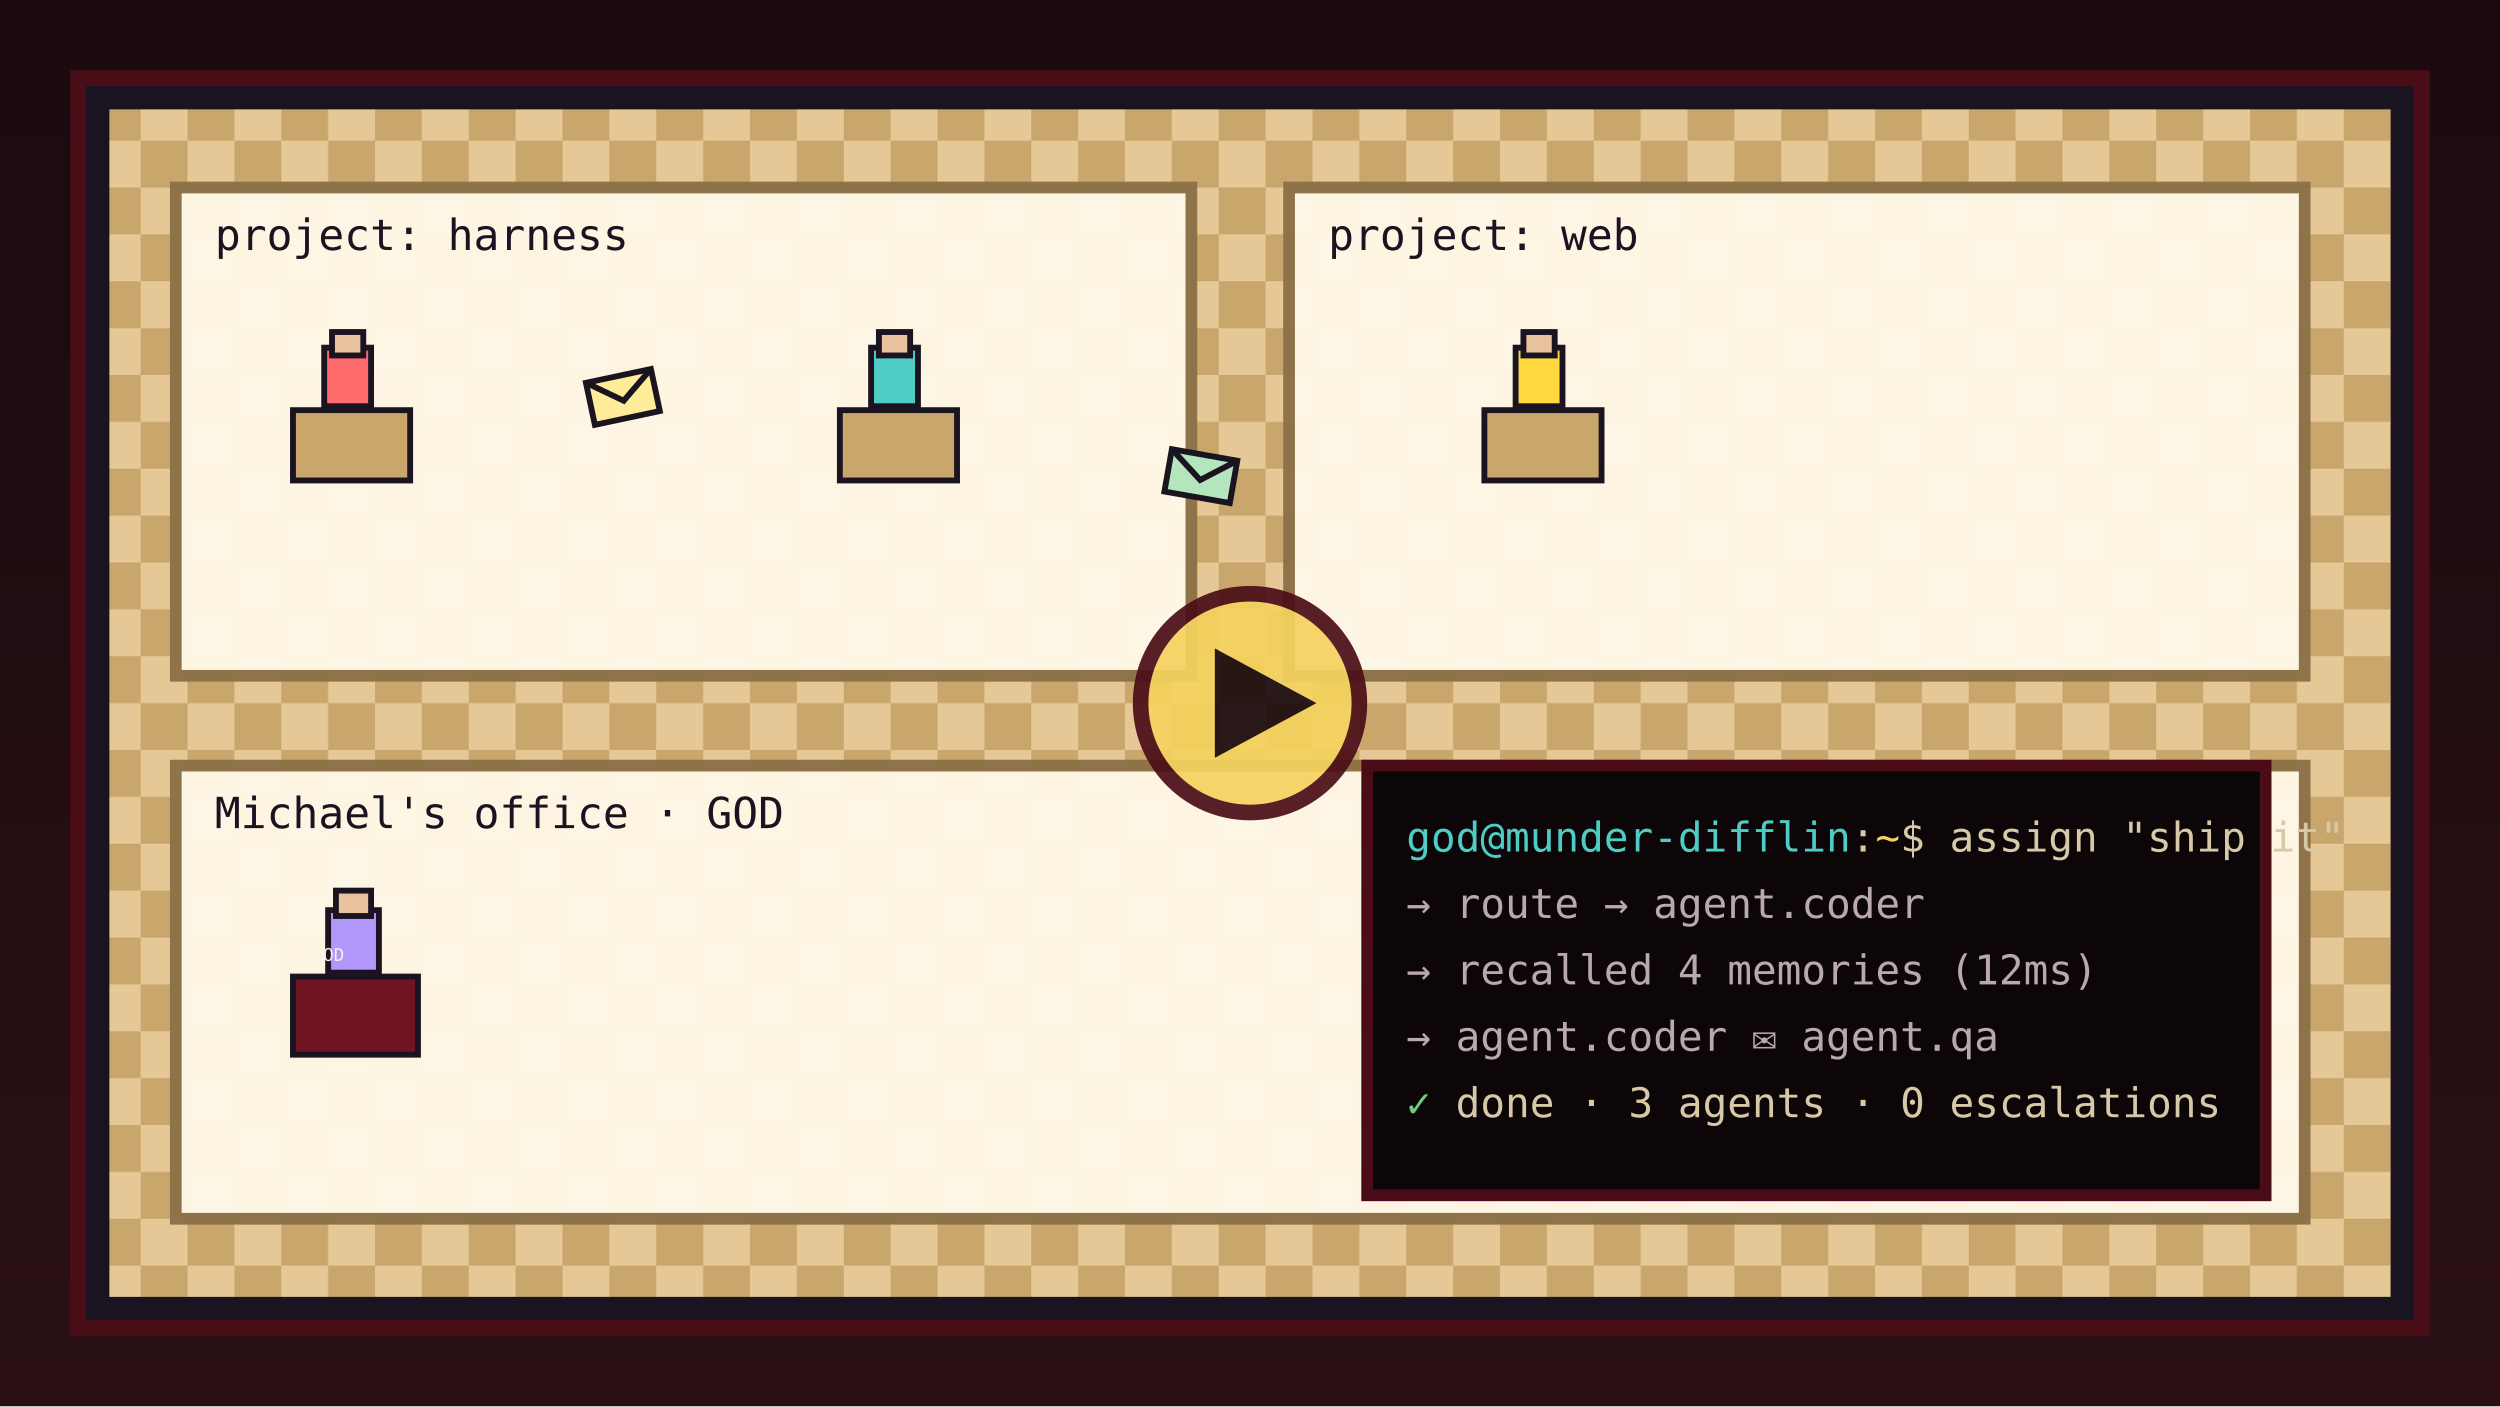
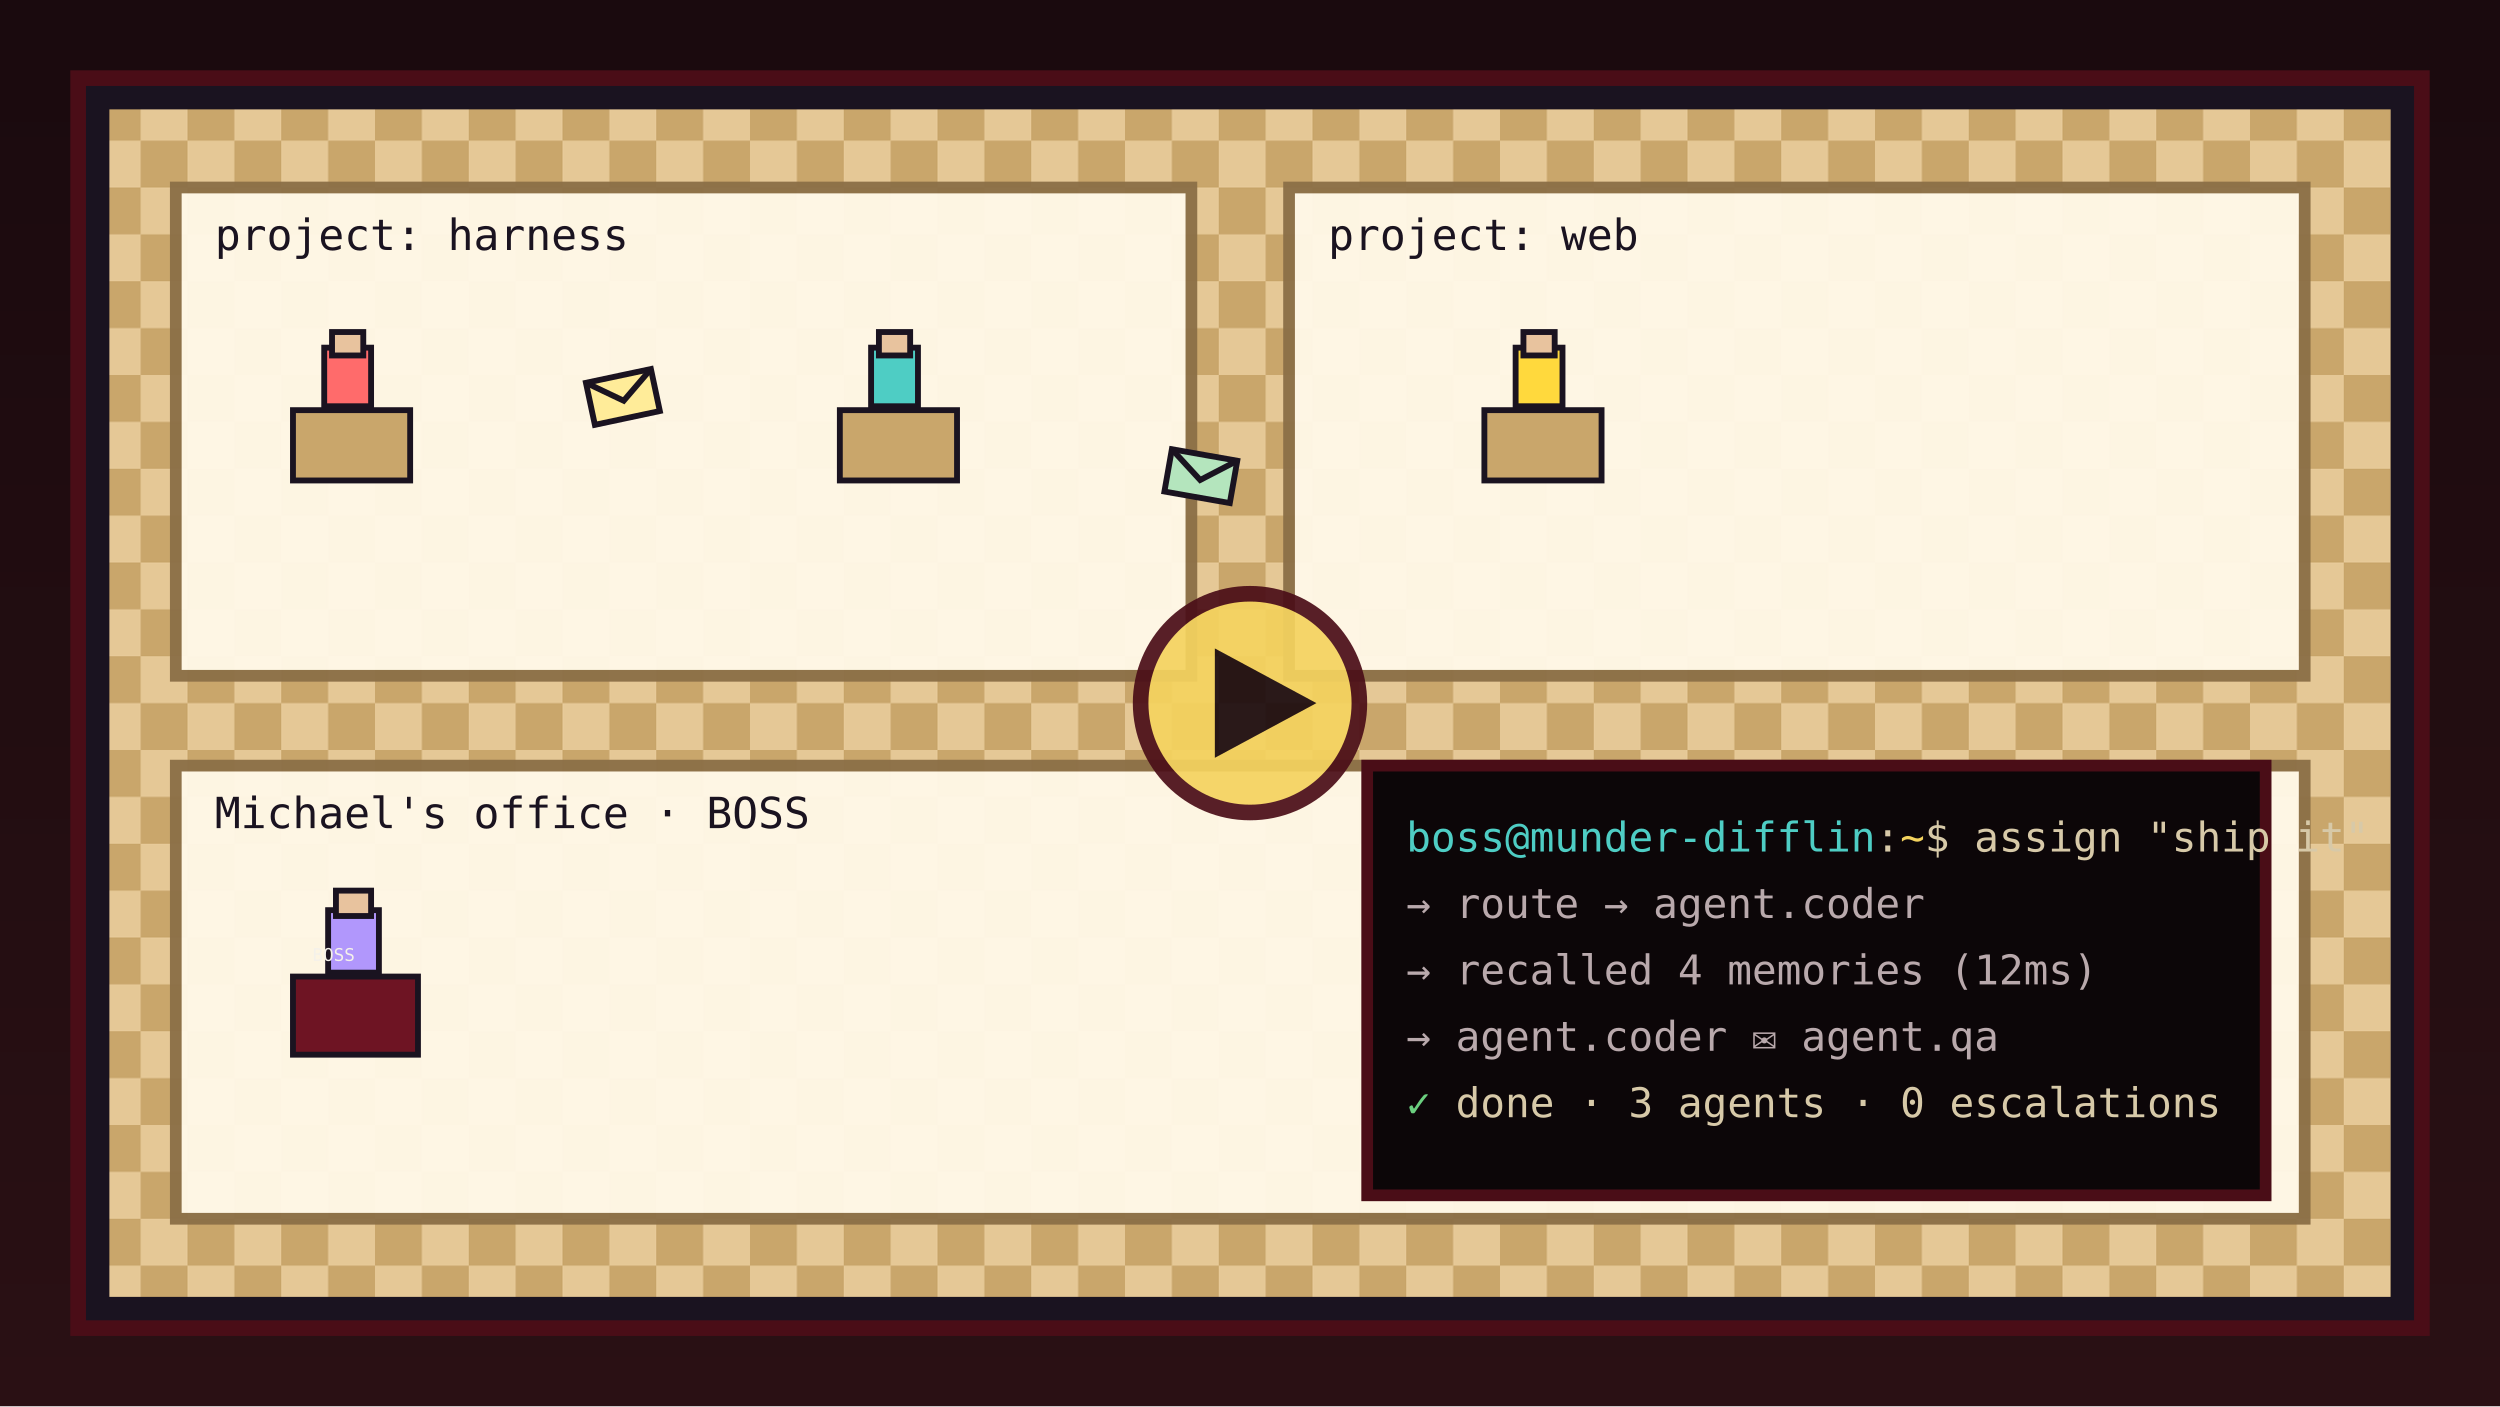
<svg xmlns="http://www.w3.org/2000/svg" width="1280" height="720" viewBox="0 0 1280 720" role="img" aria-label="Munder Difflin office floor — a busy agent session">
  <defs>
    <linearGradient id="sky" x1="0" y1="0" x2="0" y2="1">
      <stop offset="0" stop-color="#1A0A0E" />
      <stop offset="1" stop-color="#2A1014" />
    </linearGradient>
    <pattern id="floor" width="48" height="48" patternUnits="userSpaceOnUse">
      <rect width="48" height="48" fill="#E5C896" />
      <rect width="24" height="24" fill="#C9A66B" />
      <rect x="24" y="24" width="24" height="24" fill="#C9A66B" />
    </pattern>
    <style>
      .px   { font-family: "Press Start 2P", monospace; fill: #F4F1EA; }
      .mono { font-family: "VT323", "DejaVu Sans Mono", monospace; }
    </style>
  </defs>
  <rect width="1280" height="720" fill="url(#sky)" />
  <g>
    <rect x="40" y="40" width="1200" height="640" fill="#1A1320" stroke="#4A0D17" stroke-width="8" />
    <rect x="56" y="56" width="1168" height="608" fill="url(#floor)" />
    <g opacity="0.96">
      <rect x="90" y="96" width="520" height="250" fill="#FFF8E7" stroke="#8B6F47" stroke-width="6" />
      <rect x="660" y="96" width="520" height="250" fill="#FFF8E7" stroke="#8B6F47" stroke-width="6" />
      <rect x="90" y="392" width="1090" height="232" fill="#FFF8E7" stroke="#8B6F47" stroke-width="6" />
    </g>
    <g class="mono" font-size="22" fill="#1A1320">
      <text x="110" y="128">project: harness</text>
      <text x="680" y="128">project: web</text>
-       <text x="110" y="424">Michael's office · GOD</text>
+       <text x="110" y="424">Michael's office · BOSS</text>
    </g>
    <g>
      <rect x="150" y="210" width="60" height="36" fill="#C9A66B" stroke="#1A1320" stroke-width="3" />
      <rect x="166" y="178" width="24" height="30" fill="#FF6B6B" stroke="#1A1320" stroke-width="3" />
      <rect x="170" y="170" width="16" height="12" fill="#E8C39E" stroke="#1A1320" stroke-width="3" />
      <rect x="430" y="210" width="60" height="36" fill="#C9A66B" stroke="#1A1320" stroke-width="3" />
      <rect x="446" y="178" width="24" height="30" fill="#4ECDC4" stroke="#1A1320" stroke-width="3" />
      <rect x="450" y="170" width="16" height="12" fill="#E8C39E" stroke="#1A1320" stroke-width="3" />
      <rect x="760" y="210" width="60" height="36" fill="#C9A66B" stroke="#1A1320" stroke-width="3" />
      <rect x="776" y="178" width="24" height="30" fill="#FFD93D" stroke="#1A1320" stroke-width="3" />
      <rect x="780" y="170" width="16" height="12" fill="#E8C39E" stroke="#1A1320" stroke-width="3" />
      <rect x="150" y="500" width="64" height="40" fill="#6E1423" stroke="#1A1320" stroke-width="3" />
      <rect x="168" y="466" width="26" height="32" fill="#B197FC" stroke="#1A1320" stroke-width="3" />
      <rect x="172" y="456" width="18" height="13" fill="#E8C39E" stroke="#1A1320" stroke-width="3" />
-       <text x="160" y="492" class="px" font-size="9" fill="#F4D35E">GOD</text>
+       <text x="160" y="492" class="px" font-size="9" fill="#F4D35E">BOSS</text>
    </g>
    <g>
      <g transform="translate(300 196) rotate(-12)">
        <rect width="34" height="22" fill="#FFEC99" stroke="#1A1320" stroke-width="3" />
        <path d="M0 0 L17 13 L34 0" fill="none" stroke="#1A1320" stroke-width="3" />
      </g>
      <g transform="translate(600 230) rotate(10)">
        <rect width="34" height="22" fill="#B4E5BD" stroke="#1A1320" stroke-width="3" />
        <path d="M0 0 L17 13 L34 0" fill="none" stroke="#1A1320" stroke-width="3" />
      </g>
    </g>
  </g>
  <g transform="translate(700 392)">
    <rect width="460" height="220" fill="#0c0608" stroke="#4A0D17" stroke-width="6" />
    <g class="mono" font-size="21" fill="#d7c9a8">
      <text x="20" y="44">
-         <tspan fill="#4ECDC4">god@munder-difflin</tspan>:<tspan fill="#F4D35E">~</tspan>$ assign "ship it"</text>
+         <tspan fill="#4ECDC4">boss@munder-difflin</tspan>:<tspan fill="#F4D35E">~</tspan>$ assign "ship it"</text>
      <text x="20" y="78" fill="#B9A9AC">→ route → agent.coder</text>
      <text x="20" y="112" fill="#B9A9AC">→ recalled 4 memories (12ms)</text>
      <text x="20" y="146" fill="#B9A9AC">→ agent.coder ✉ agent.qa</text>
      <text x="20" y="180">
        <tspan fill="#6BCF7F">✓</tspan> done · 3 agents · 0 escalations</text>
    </g>
  </g>
  <g transform="translate(640 360)" opacity="0.92">
    <circle r="56" fill="#F4D35E" stroke="#4A0D17" stroke-width="8" />
    <path d="M-18 -28 L34 0 L-18 28 Z" fill="#1A0A0E" />
  </g>
</svg>
